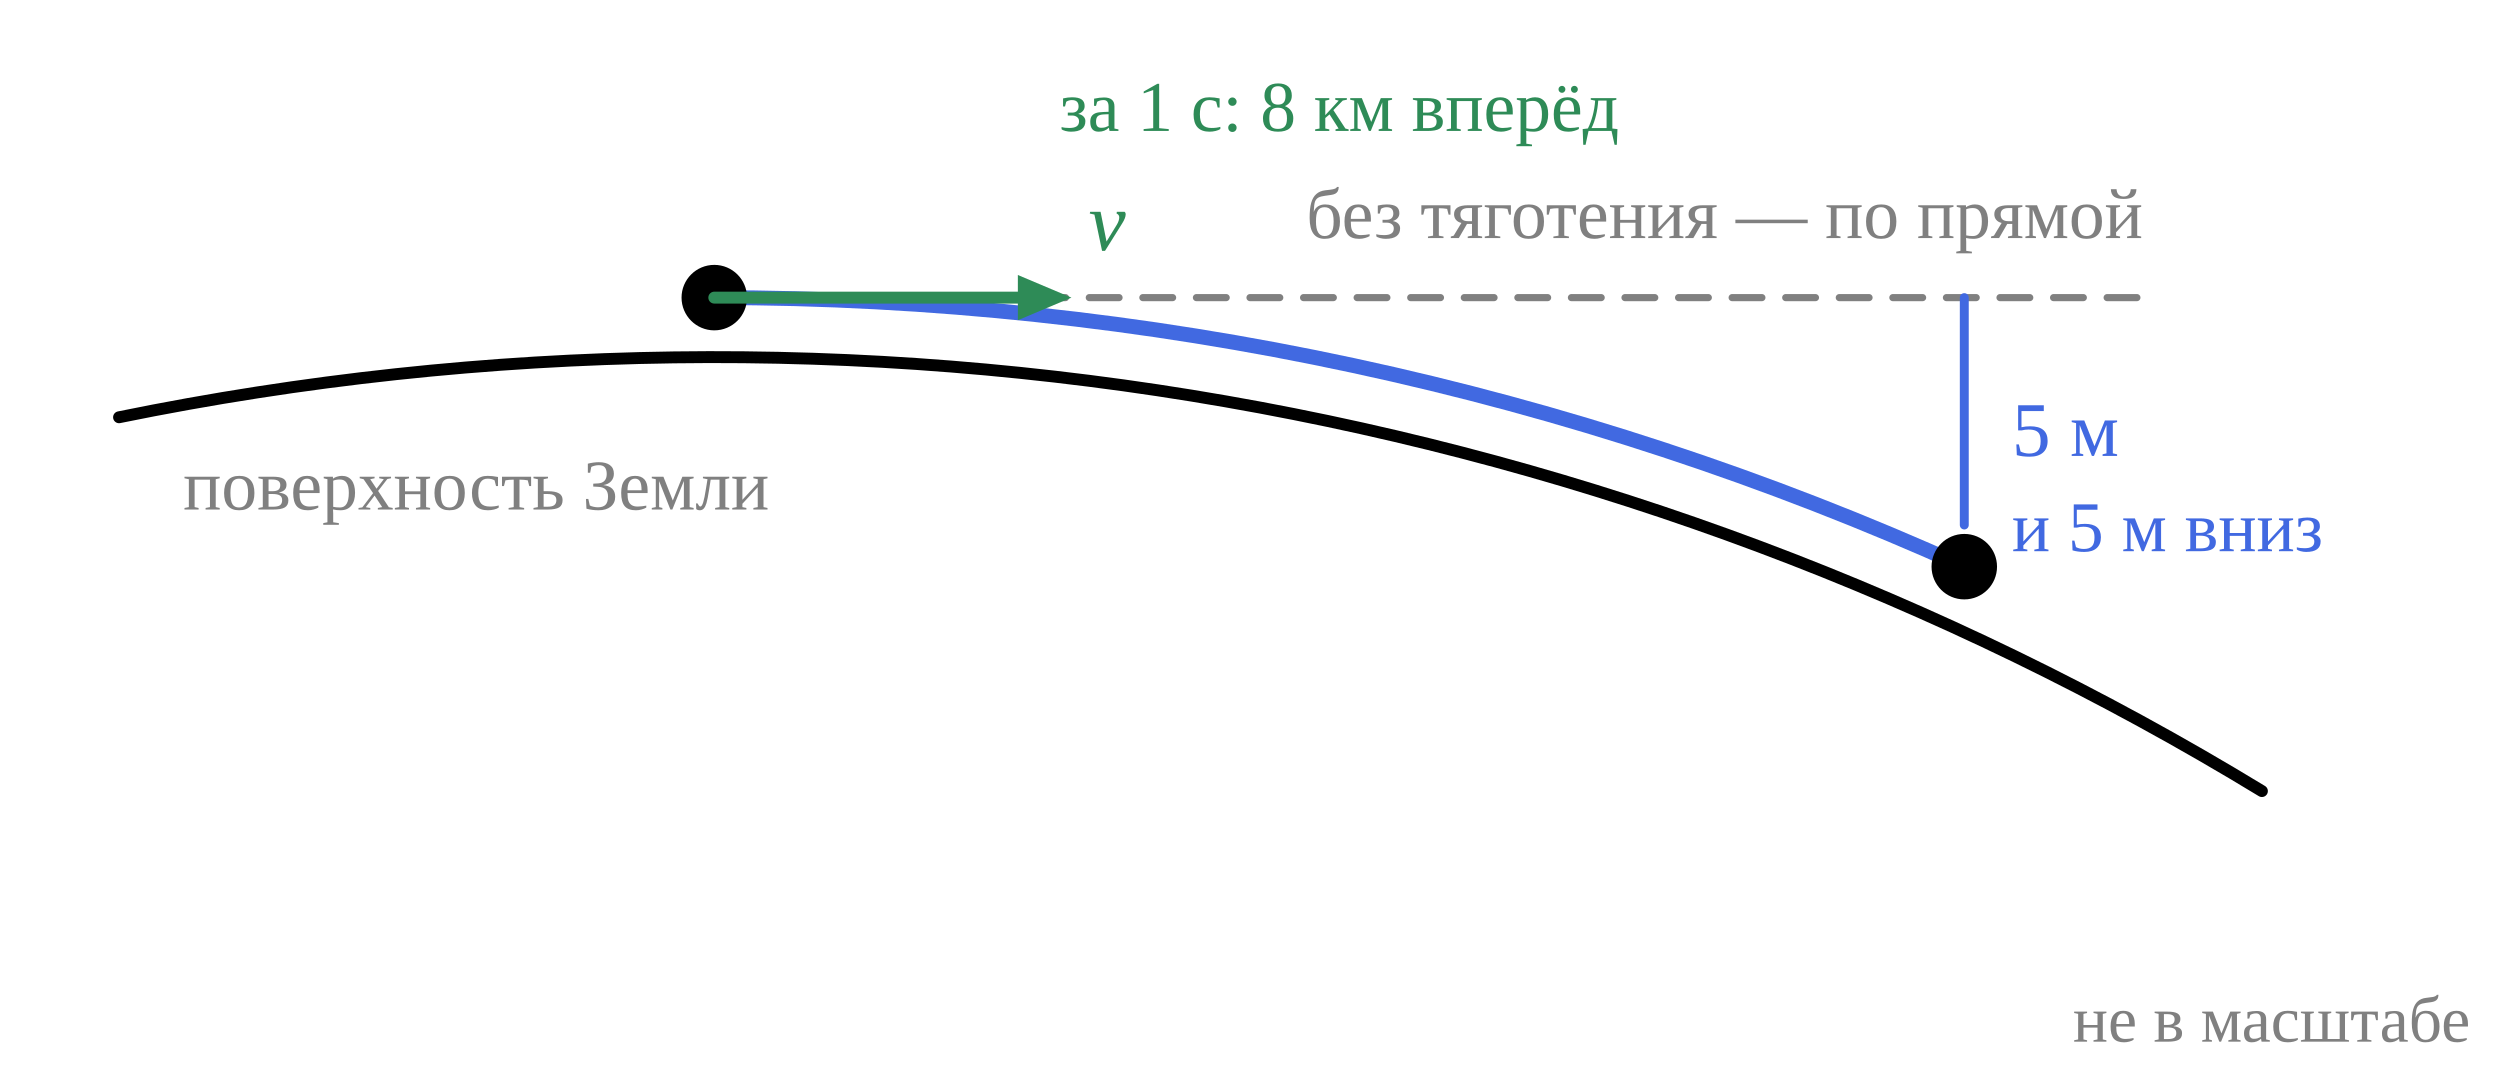
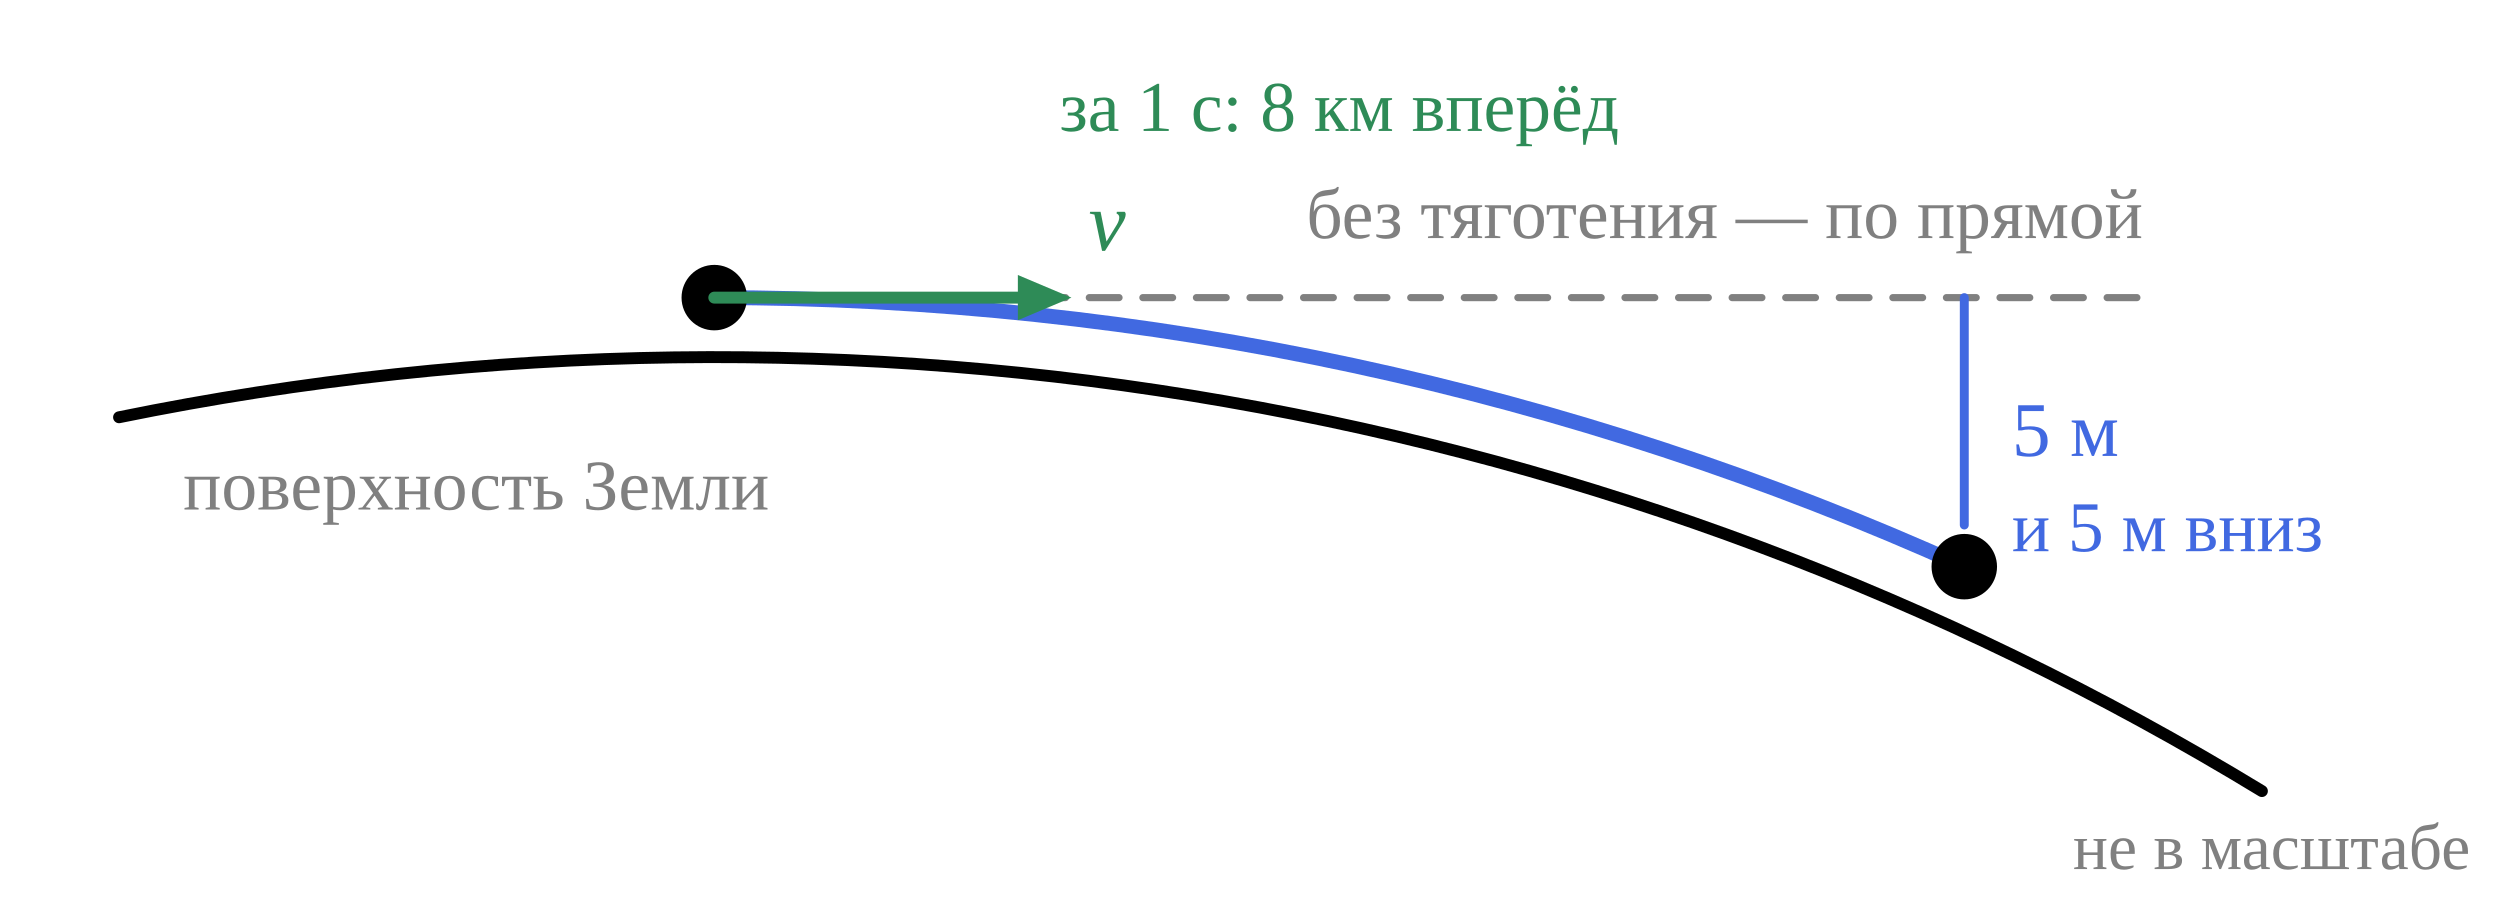
- <svg xmlns="http://www.w3.org/2000/svg" viewBox="0 0 420 180" width="420" height="180" class="fig-svg" font-size="14" fill="none" stroke="currentColor" stroke-linecap="round">
+ <svg xmlns="http://www.w3.org/2000/svg" viewBox="0 0 420 152" width="420" height="152" class="fig-svg" font-size="14" fill="none" stroke="currentColor" stroke-linecap="round">
  <path fill="none" stroke-width="2" stroke-linejoin="round" d="M20 70.1A500 500 0 0 1 380 132.9" />
  <g class="fig-muted" color="gray">
    <path fill="none" stroke-width="1.2" stroke-dasharray="5 4" d="M120 50L360 50" />
  </g>
  <g class="fig-muted" color="gray">
    <text x="360" y="40" text-anchor="end" font-size="12" fill="currentColor" stroke="none">без тяготения — по прямой</text>
  </g>
  <g class="fig-accent" color="royalblue">
    <path class="fig-draw" pathLength="1" fill="none" stroke-width="2.5" stroke-linejoin="round" d="M120 50A510 510 0 0 1 330 95.2" />
  </g>
  <circle cx="120" cy="50" r="5" fill="currentColor" stroke-width="1" />
  <g class="fig-vel" color="seagreen">
    <path stroke-width="2" d="M120 50L173.7 50" />
    <path fill="currentColor" stroke="none" d="M180 50L171 53.8L171 46.2Z" />
    <text x="186" y="42" text-anchor="middle" font-size="14" fill="currentColor" stroke="none">
      <tspan font-style="italic">v</tspan>
    </text>
  </g>
  <g class="fig-appear">
    <circle cx="330" cy="95.2" r="5" fill="currentColor" stroke-width="1" />
  </g>
  <g class="fig-accent" color="royalblue">
    <g class="fig-appear">
      <path fill="none" stroke-width="1.5" d="M330 50L330 88.2" />
    </g>
  </g>
  <g class="fig-accent" color="royalblue">
    <g class="fig-appear">
      <text x="338" y="76.6" text-anchor="start" font-size="13" fill="currentColor" stroke="none">5 м</text>
    </g>
  </g>
  <g class="fig-vel" color="seagreen">
    <text x="225" y="22" text-anchor="middle" font-size="12" fill="currentColor" stroke="none">за 1 с: 8 км вперёд</text>
  </g>
  <g class="fig-accent" color="royalblue">
    <g class="fig-appear">
      <text x="338" y="92.6" text-anchor="start" font-size="12" fill="currentColor" stroke="none">и 5 м вниз</text>
    </g>
  </g>
  <g class="fig-muted" color="gray">
    <text x="80" y="85.6" text-anchor="middle" font-size="12" fill="currentColor" stroke="none">поверхность Земли</text>
  </g>
  <g class="fig-muted" color="gray">
-     <text x="415" y="175" text-anchor="end" font-size="11" fill="currentColor" stroke="none">не в масштабе</text>
+     <text x="415" y="146" text-anchor="end" font-size="11" fill="currentColor" stroke="none">не в масштабе</text>
  </g>
</svg>
